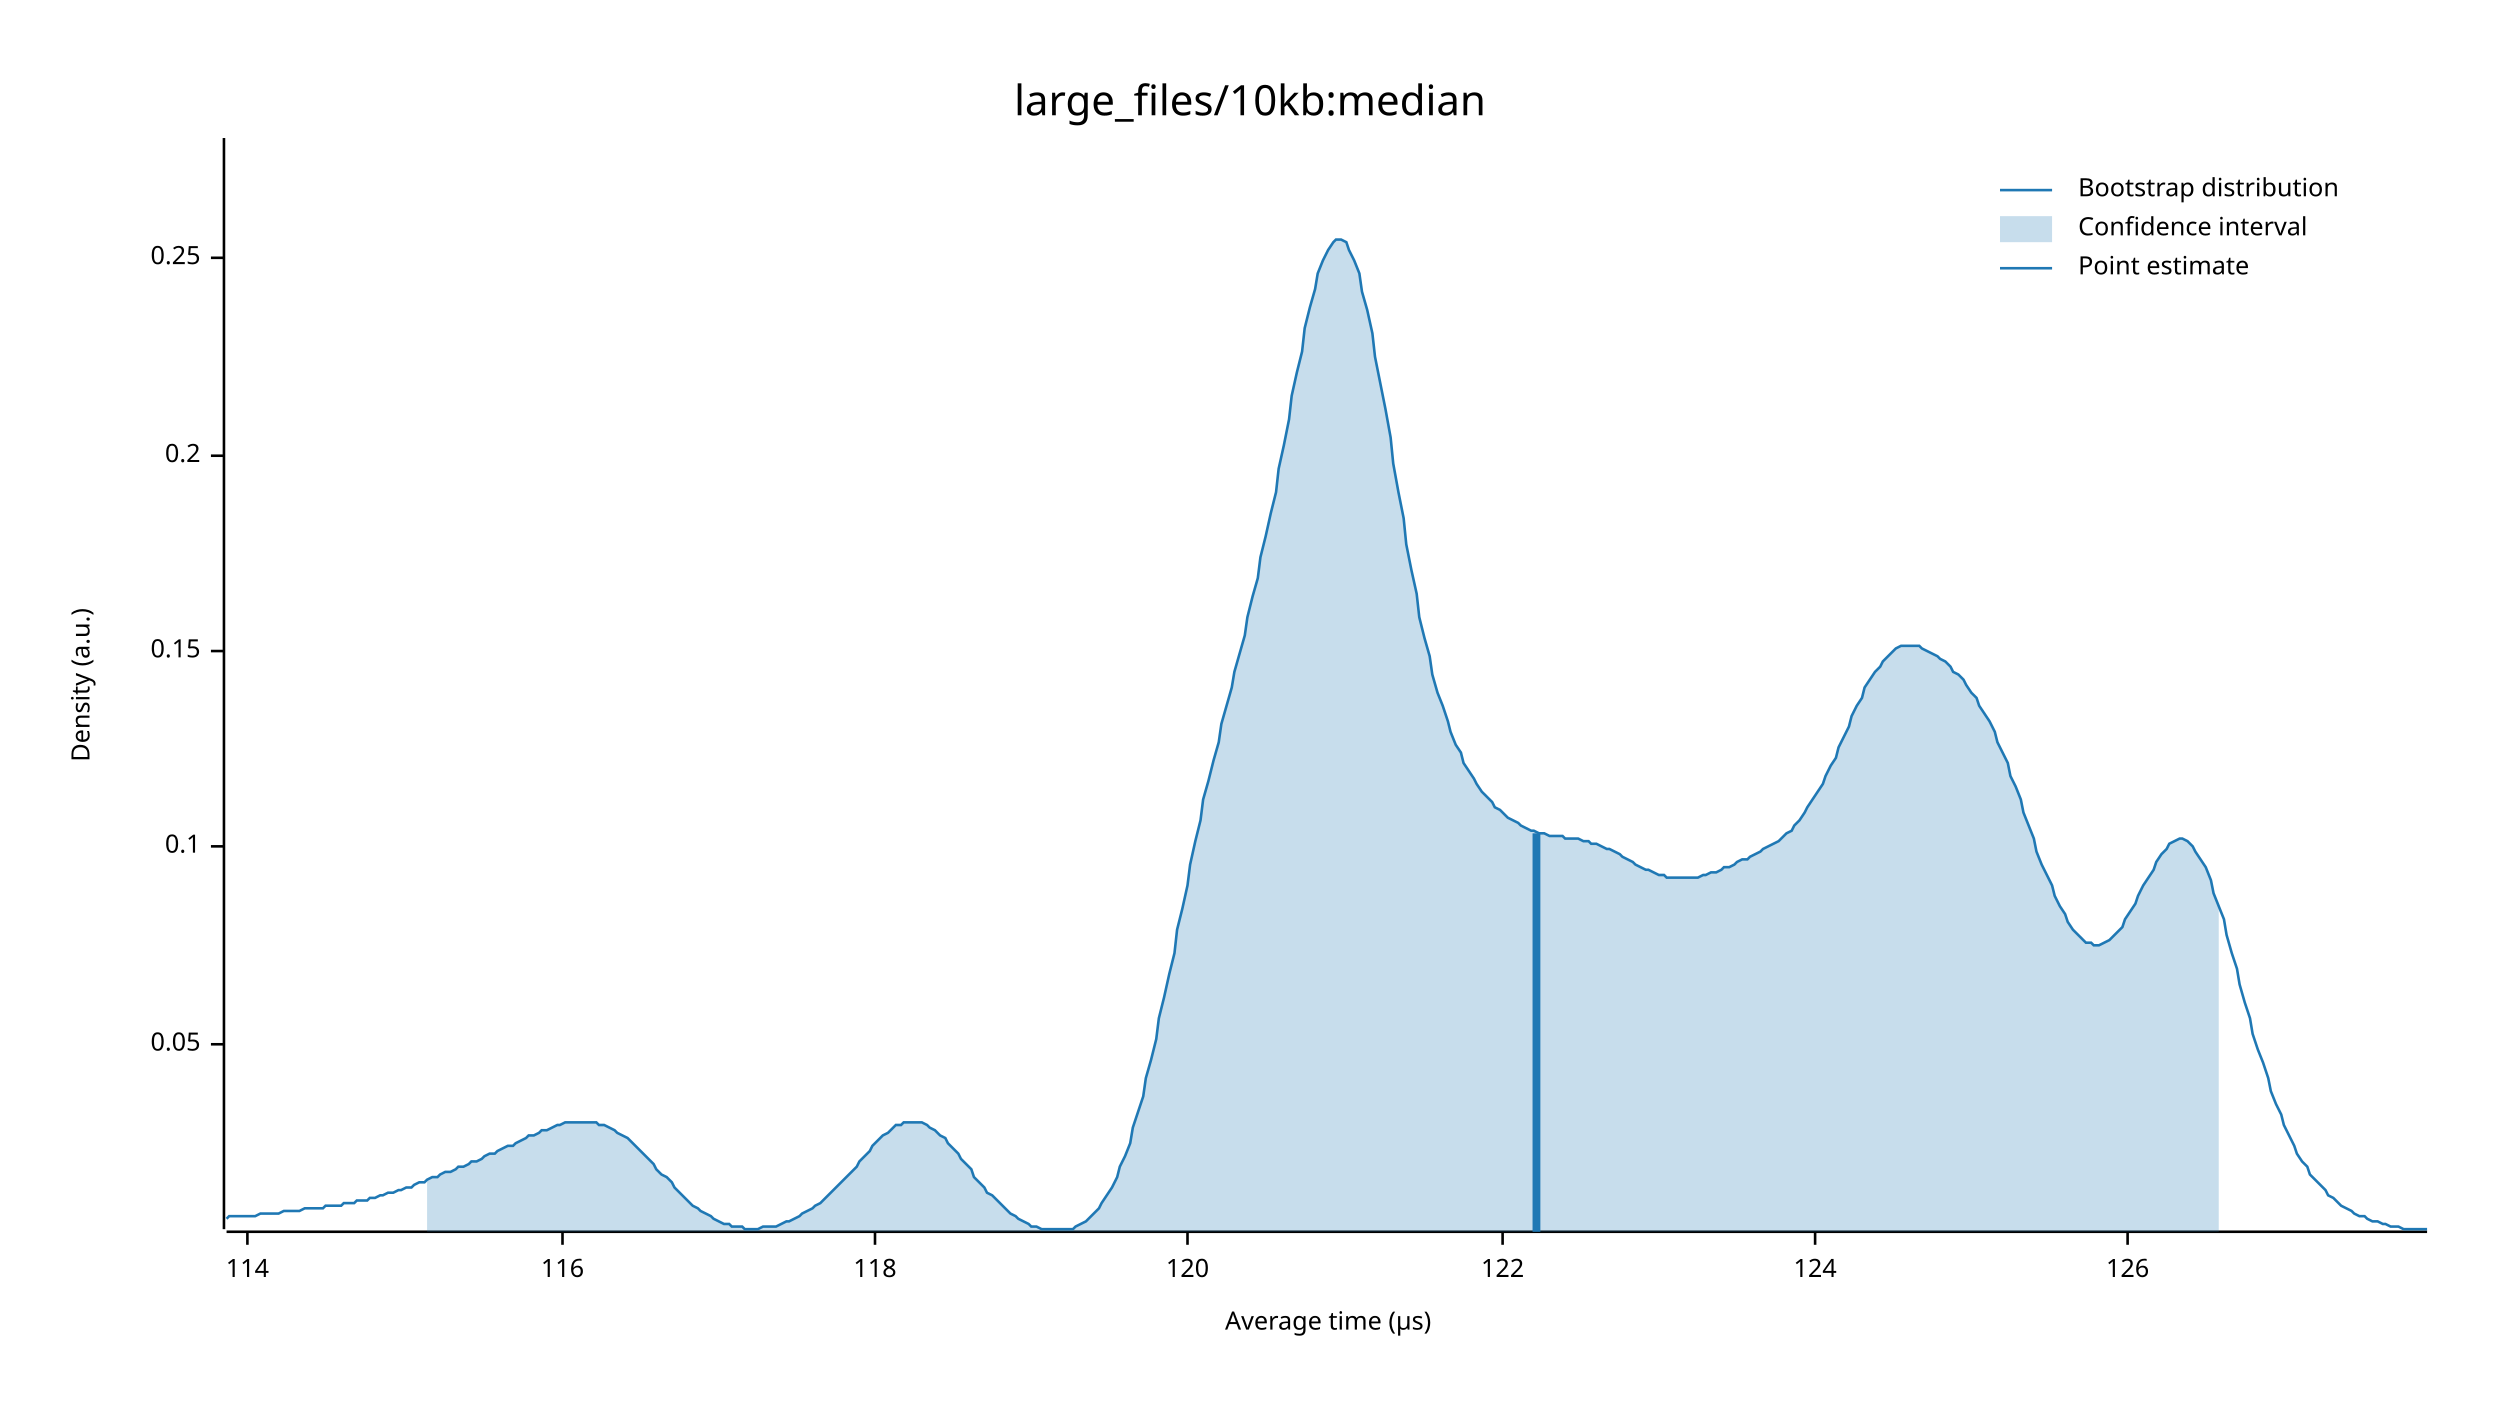
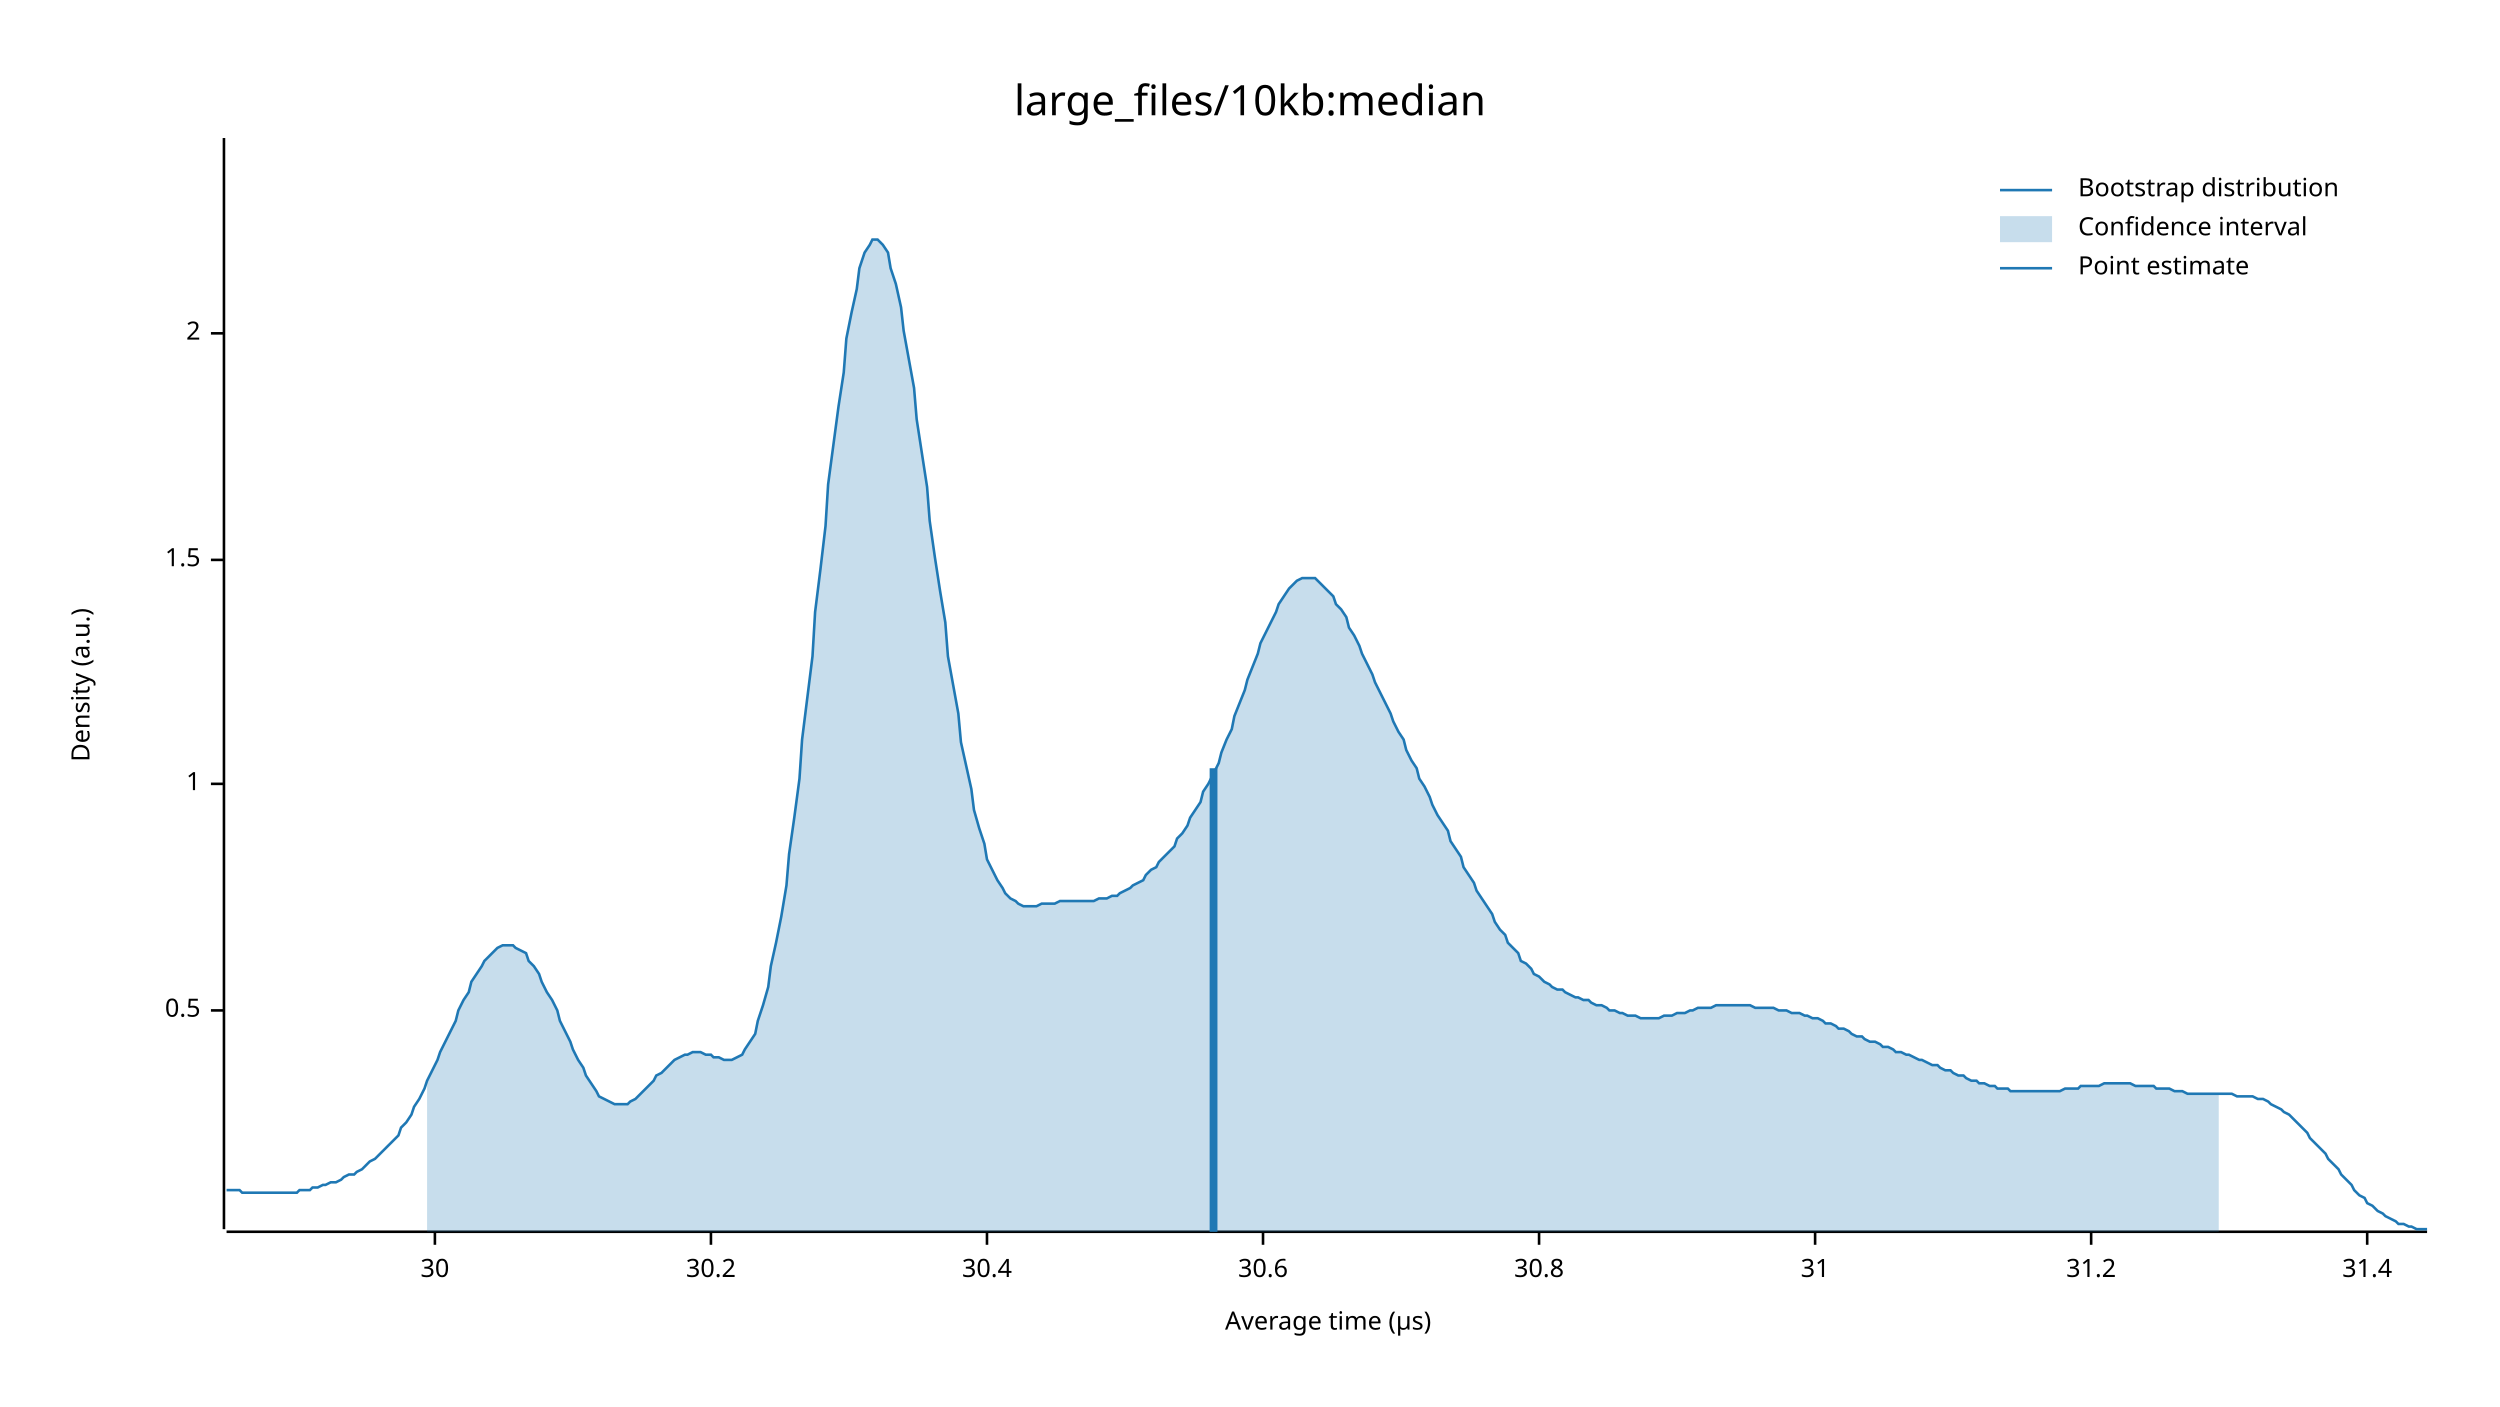
<svg xmlns="http://www.w3.org/2000/svg" width="960" height="540" viewBox="0 0 960 540">
  <text x="480" y="32" dy="0.76em" text-anchor="middle" font-family="sans-serif" font-size="16.129" opacity="1" fill="#000000">
large_files/10kb:median
</text>
  <text x="27" y="263" dy="0.76em" text-anchor="middle" font-family="sans-serif" font-size="9.677" opacity="1" fill="#000000" transform="rotate(270, 27, 263)">
Density (a.u.)
</text>
  <text x="510" y="513" dy="-0.5ex" text-anchor="middle" font-family="sans-serif" font-size="9.677" opacity="1" fill="#000000">
Average time (µs)
</text>
  <polyline fill="none" opacity="1" stroke="#000000" stroke-width="1" points="86,53 86,472 " />
-   <text x="77" y="401" dy="0.5ex" text-anchor="end" font-family="sans-serif" font-size="9.677" opacity="1" fill="#000000">
- 0.05
+   <text x="77" y="388" dy="0.5ex" text-anchor="end" font-family="sans-serif" font-size="9.677" opacity="1" fill="#000000">
+ 0.5
</text>
-   <polyline fill="none" opacity="1" stroke="#000000" stroke-width="1" points="81,401 86,401 " />
-   <text x="77" y="325" dy="0.5ex" text-anchor="end" font-family="sans-serif" font-size="9.677" opacity="1" fill="#000000">
- 0.1
+   <polyline fill="none" opacity="1" stroke="#000000" stroke-width="1" points="81,388 86,388 " />
+   <text x="77" y="301" dy="0.5ex" text-anchor="end" font-family="sans-serif" font-size="9.677" opacity="1" fill="#000000">
+ 1
</text>
-   <polyline fill="none" opacity="1" stroke="#000000" stroke-width="1" points="81,325 86,325 " />
-   <text x="77" y="250" dy="0.5ex" text-anchor="end" font-family="sans-serif" font-size="9.677" opacity="1" fill="#000000">
- 0.15
+   <polyline fill="none" opacity="1" stroke="#000000" stroke-width="1" points="81,301 86,301 " />
+   <text x="77" y="215" dy="0.5ex" text-anchor="end" font-family="sans-serif" font-size="9.677" opacity="1" fill="#000000">
+ 1.5
</text>
-   <polyline fill="none" opacity="1" stroke="#000000" stroke-width="1" points="81,250 86,250 " />
-   <text x="77" y="175" dy="0.5ex" text-anchor="end" font-family="sans-serif" font-size="9.677" opacity="1" fill="#000000">
- 0.2
+   <polyline fill="none" opacity="1" stroke="#000000" stroke-width="1" points="81,215 86,215 " />
+   <text x="77" y="128" dy="0.5ex" text-anchor="end" font-family="sans-serif" font-size="9.677" opacity="1" fill="#000000">
+ 2
</text>
-   <polyline fill="none" opacity="1" stroke="#000000" stroke-width="1" points="81,175 86,175 " />
-   <text x="77" y="99" dy="0.5ex" text-anchor="end" font-family="sans-serif" font-size="9.677" opacity="1" fill="#000000">
- 0.25
+   <polyline fill="none" opacity="1" stroke="#000000" stroke-width="1" points="81,128 86,128 " />
+   <polyline fill="none" opacity="1" stroke="#000000" stroke-width="1" points="87,473 932,473 " />
+   <text x="167" y="483" dy="0.76em" text-anchor="middle" font-family="sans-serif" font-size="9.677" opacity="1" fill="#000000">
+ 30
</text>
-   <polyline fill="none" opacity="1" stroke="#000000" stroke-width="1" points="81,99 86,99 " />
-   <polyline fill="none" opacity="1" stroke="#000000" stroke-width="1" points="87,473 932,473 " />
-   <text x="95" y="483" dy="0.76em" text-anchor="middle" font-family="sans-serif" font-size="9.677" opacity="1" fill="#000000">
- 114
+   <polyline fill="none" opacity="1" stroke="#000000" stroke-width="1" points="167,473 167,478 " />
+   <text x="273" y="483" dy="0.76em" text-anchor="middle" font-family="sans-serif" font-size="9.677" opacity="1" fill="#000000">
+ 30.2
</text>
-   <polyline fill="none" opacity="1" stroke="#000000" stroke-width="1" points="95,473 95,478 " />
-   <text x="216" y="483" dy="0.76em" text-anchor="middle" font-family="sans-serif" font-size="9.677" opacity="1" fill="#000000">
- 116
+   <polyline fill="none" opacity="1" stroke="#000000" stroke-width="1" points="273,473 273,478 " />
+   <text x="379" y="483" dy="0.76em" text-anchor="middle" font-family="sans-serif" font-size="9.677" opacity="1" fill="#000000">
+ 30.4
</text>
-   <polyline fill="none" opacity="1" stroke="#000000" stroke-width="1" points="216,473 216,478 " />
-   <text x="336" y="483" dy="0.76em" text-anchor="middle" font-family="sans-serif" font-size="9.677" opacity="1" fill="#000000">
- 118
+   <polyline fill="none" opacity="1" stroke="#000000" stroke-width="1" points="379,473 379,478 " />
+   <text x="485" y="483" dy="0.76em" text-anchor="middle" font-family="sans-serif" font-size="9.677" opacity="1" fill="#000000">
+ 30.6
</text>
-   <polyline fill="none" opacity="1" stroke="#000000" stroke-width="1" points="336,473 336,478 " />
-   <text x="456" y="483" dy="0.76em" text-anchor="middle" font-family="sans-serif" font-size="9.677" opacity="1" fill="#000000">
- 120
+   <polyline fill="none" opacity="1" stroke="#000000" stroke-width="1" points="485,473 485,478 " />
+   <text x="591" y="483" dy="0.76em" text-anchor="middle" font-family="sans-serif" font-size="9.677" opacity="1" fill="#000000">
+ 30.8
</text>
-   <polyline fill="none" opacity="1" stroke="#000000" stroke-width="1" points="456,473 456,478 " />
-   <text x="577" y="483" dy="0.76em" text-anchor="middle" font-family="sans-serif" font-size="9.677" opacity="1" fill="#000000">
- 122
- </text>
-   <polyline fill="none" opacity="1" stroke="#000000" stroke-width="1" points="577,473 577,478 " />
+   <polyline fill="none" opacity="1" stroke="#000000" stroke-width="1" points="591,473 591,478 " />
  <text x="697" y="483" dy="0.76em" text-anchor="middle" font-family="sans-serif" font-size="9.677" opacity="1" fill="#000000">
- 124
+ 31
</text>
  <polyline fill="none" opacity="1" stroke="#000000" stroke-width="1" points="697,473 697,478 " />
-   <text x="817" y="483" dy="0.76em" text-anchor="middle" font-family="sans-serif" font-size="9.677" opacity="1" fill="#000000">
- 126
+   <text x="803" y="483" dy="0.76em" text-anchor="middle" font-family="sans-serif" font-size="9.677" opacity="1" fill="#000000">
+ 31.2
</text>
-   <polyline fill="none" opacity="1" stroke="#000000" stroke-width="1" points="817,473 817,478 " />
-   <polyline fill="none" opacity="1" stroke="#1F78B4" stroke-width="1" points="87,468 88,467 90,467 92,467 93,467 95,467 97,467 98,467 100,466 102,466 103,466 105,466 107,466 109,465 110,465 112,465 114,465 115,465 117,464 119,464 120,464 122,464 124,464 125,463 127,463 129,463 131,463 132,462 134,462 136,462 137,461 139,461 141,461 142,460 144,460 146,459 147,459 149,458 151,458 153,457 154,457 156,456 158,456 159,455 161,454 163,454 164,453 166,452 168,452 169,451 171,450 173,450 175,449 176,448 178,448 180,447 181,446 183,446 185,445 186,444 188,443 190,443 191,442 193,441 195,440 197,440 198,439 200,438 202,437 203,436 205,436 207,435 208,434 210,434 212,433 214,432 215,432 217,431 219,431 220,431 222,431 224,431 225,431 227,431 229,431 230,432 232,432 234,433 236,434 237,435 239,436 241,437 242,438 244,440 246,442 247,443 249,445 251,447 252,449 254,451 256,452 258,454 259,456 261,458 263,460 264,461 266,463 268,464 269,465 271,466 273,467 274,468 276,469 278,470 280,470 281,471 283,471 285,471 286,472 288,472 290,472 291,472 293,471 295,471 296,471 298,471 300,470 302,469 303,469 305,468 307,467 308,466 310,465 312,464 313,463 315,462 317,460 318,459 320,457 322,455 324,453 325,452 327,450 329,448 330,446 332,444 334,442 335,440 337,438 339,436 341,435 342,434 344,432 346,432 347,431 349,431 351,431 352,431 354,431 356,432 357,433 359,434 361,436 363,437 364,439 366,441 368,443 369,445 371,447 373,449 374,452 376,454 378,456 379,458 381,459 383,461 385,463 386,464 388,466 390,467 391,468 393,469 395,470 396,471 398,471 400,472 401,472 403,472 405,472 407,472 408,472 410,472 412,472 413,471 415,470 417,469 418,468 420,466 422,464 423,462 425,459 427,456 429,452 430,448 432,444 434,439 435,433 437,427 439,421 440,414 442,407 444,399 445,391 447,383 449,374 451,366 452,357 454,349 456,340 457,332 459,323 461,315 462,307 464,300 466,292 468,285 469,278 471,271 473,264 474,258 476,251 478,244 479,237 481,229 483,222 484,214 486,206 488,197 490,189 491,180 493,171 495,161 496,152 498,143 500,135 501,126 503,118 505,111 506,105 508,100 510,96 512,93 513,92 515,92 517,93 518,96 520,100 522,105 523,112 525,119 527,128 528,137 530,147 532,157 534,168 535,178 537,189 539,199 540,209 542,219 544,228 545,237 547,245 549,252 550,259 552,266 554,271 556,277 557,281 559,286 561,289 562,293 564,296 566,299 567,301 569,304 571,306 573,308 574,310 576,311 578,313 579,314 581,315 583,316 584,317 586,318 588,319 589,319 591,320 593,320 595,321 596,321 598,321 600,321 601,322 603,322 605,322 606,322 608,323 610,323 611,324 613,324 615,325 617,326 618,326 620,327 622,328 623,329 625,330 627,331 628,332 630,333 632,334 633,334 635,335 637,336 639,336 640,337 642,337 644,337 645,337 647,337 649,337 650,337 652,337 654,336 655,336 657,335 659,335 661,334 662,333 664,333 666,332 667,331 669,330 671,330 672,329 674,328 676,327 677,326 679,325 681,324 683,323 684,322 686,320 688,319 689,317 691,315 693,312 694,310 696,307 698,304 700,301 701,298 703,294 705,291 706,287 708,283 710,279 711,275 713,271 715,268 716,264 718,261 720,258 722,256 723,254 725,252 727,250 728,249 730,248 732,248 733,248 735,248 737,248 738,249 740,250 742,251 744,252 745,253 747,254 749,256 750,258 752,259 754,261 755,263 757,266 759,268 760,271 762,274 764,277 766,281 767,285 769,289 771,293 772,298 774,302 776,307 777,312 779,317 781,322 782,327 784,332 786,336 788,340 789,344 791,348 793,351 794,354 796,357 798,359 799,360 801,362 803,362 804,363 806,363 808,362 810,361 811,360 813,358 815,356 816,353 818,350 820,347 821,344 823,340 825,337 827,334 828,331 830,328 832,326 833,324 835,323 837,322 838,322 840,323 842,325 843,327 845,330 847,333 849,338 850,343 852,348 854,353 855,359 857,366 859,372 860,378 862,385 864,391 865,397 867,403 869,408 871,414 872,419 874,424 876,428 877,432 879,436 881,440 882,443 884,446 886,448 887,451 889,453 891,455 893,457 894,459 896,460 898,462 899,463 901,464 903,465 904,466 906,467 908,467 909,468 911,469 913,469 915,470 916,470 918,471 920,471 921,471 923,472 925,472 926,472 928,472 930,472 932,472 " />
-   <polygon opacity="0.25" fill="#1F78B4" points="164,453 166,452 168,452 169,451 171,450 173,450 175,449 176,448 178,448 180,447 181,446 183,446 185,445 186,444 188,443 190,443 191,442 193,441 195,440 197,440 198,439 200,438 202,437 203,436 205,436 207,435 208,434 210,434 212,433 214,432 215,432 217,431 219,431 220,431 222,431 224,431 225,431 227,431 229,431 230,432 232,432 234,433 236,434 237,435 239,436 241,437 242,438 244,440 246,442 247,443 249,445 251,447 252,449 254,451 256,452 258,454 259,456 261,458 263,460 264,461 266,463 268,464 269,465 271,466 273,467 274,468 276,469 278,470 280,470 281,471 283,471 285,471 286,472 288,472 290,472 291,472 293,471 295,471 296,471 298,471 300,470 302,469 303,469 305,468 307,467 308,466 310,465 312,464 313,463 315,462 317,460 318,459 320,457 322,455 324,453 325,452 327,450 329,448 330,446 332,444 334,442 335,440 337,438 339,436 341,435 342,434 344,432 346,432 347,431 349,431 351,431 352,431 354,431 356,432 357,433 359,434 361,436 363,437 364,439 366,441 368,443 369,445 371,447 373,449 374,452 376,454 378,456 379,458 381,459 383,461 385,463 386,464 388,466 390,467 391,468 393,469 395,470 396,471 398,471 400,472 401,472 403,472 405,472 407,472 408,472 410,472 412,472 413,471 415,470 417,469 418,468 420,466 422,464 423,462 425,459 427,456 429,452 430,448 432,444 434,439 435,433 437,427 439,421 440,414 442,407 444,399 445,391 447,383 449,374 451,366 452,357 454,349 456,340 457,332 459,323 461,315 462,307 464,300 466,292 468,285 469,278 471,271 473,264 474,258 476,251 478,244 479,237 481,229 483,222 484,214 486,206 488,197 490,189 491,180 493,171 495,161 496,152 498,143 500,135 501,126 503,118 505,111 506,105 508,100 510,96 512,93 513,92 515,92 517,93 518,96 520,100 522,105 523,112 525,119 527,128 528,137 530,147 532,157 534,168 535,178 537,189 539,199 540,209 542,219 544,228 545,237 547,245 549,252 550,259 552,266 554,271 556,277 557,281 559,286 561,289 562,293 564,296 566,299 567,301 569,304 571,306 573,308 574,310 576,311 578,313 579,314 581,315 583,316 584,317 586,318 588,319 589,319 591,320 593,320 595,321 596,321 598,321 600,321 601,322 603,322 605,322 606,322 608,323 610,323 611,324 613,324 615,325 617,326 618,326 620,327 622,328 623,329 625,330 627,331 628,332 630,333 632,334 633,334 635,335 637,336 639,336 640,337 642,337 644,337 645,337 647,337 649,337 650,337 652,337 654,336 655,336 657,335 659,335 661,334 662,333 664,333 666,332 667,331 669,330 671,330 672,329 674,328 676,327 677,326 679,325 681,324 683,323 684,322 686,320 688,319 689,317 691,315 693,312 694,310 696,307 698,304 700,301 701,298 703,294 705,291 706,287 708,283 710,279 711,275 713,271 715,268 716,264 718,261 720,258 722,256 723,254 725,252 727,250 728,249 730,248 732,248 733,248 735,248 737,248 738,249 740,250 742,251 744,252 745,253 747,254 749,256 750,258 752,259 754,261 755,263 757,266 759,268 760,271 762,274 764,277 766,281 767,285 769,289 771,293 772,298 774,302 776,307 777,312 779,317 781,322 782,327 784,332 786,336 788,340 789,344 791,348 793,351 794,354 796,357 798,359 799,360 801,362 803,362 804,363 806,363 808,362 810,361 811,360 813,358 815,356 816,353 818,350 820,347 821,344 823,340 825,337 827,334 828,331 830,328 832,326 833,324 835,323 837,322 838,322 840,323 842,325 843,327 845,330 847,333 849,338 850,343 852,348 852,473 164,473 " />
-   <polyline fill="none" opacity="1" stroke="#1F78B4" stroke-width="3" points="590,473 590,320 " />
+   <polyline fill="none" opacity="1" stroke="#000000" stroke-width="1" points="803,473 803,478 " />
+   <text x="909" y="483" dy="0.76em" text-anchor="middle" font-family="sans-serif" font-size="9.677" opacity="1" fill="#000000">
+ 31.4
+ </text>
+   <polyline fill="none" opacity="1" stroke="#000000" stroke-width="1" points="909,473 909,478 " />
+   <polyline fill="none" opacity="1" stroke="#1F78B4" stroke-width="1" points="87,457 88,457 90,457 92,457 93,458 95,458 97,458 98,458 100,458 102,458 103,458 105,458 107,458 109,458 110,458 112,458 114,458 115,457 117,457 119,457 120,456 122,456 124,455 125,455 127,454 129,454 131,453 132,452 134,451 136,451 137,450 139,449 141,447 142,446 144,445 146,443 147,442 149,440 151,438 153,436 154,433 156,431 158,428 159,425 161,422 163,418 164,415 166,411 168,407 169,404 171,400 173,396 175,392 176,388 178,384 180,381 181,377 183,374 185,371 186,369 188,367 190,365 191,364 193,363 195,363 197,363 198,364 200,365 202,366 203,369 205,371 207,374 208,377 210,381 212,384 214,388 215,392 217,396 219,400 220,403 222,407 224,410 225,413 227,416 229,419 230,421 232,422 234,423 236,424 237,424 239,424 241,424 242,423 244,422 246,420 247,419 249,417 251,415 252,413 254,412 256,410 258,408 259,407 261,406 263,405 264,405 266,404 268,404 269,404 271,405 273,405 274,406 276,406 278,407 280,407 281,407 283,406 285,405 286,403 288,400 290,397 291,392 293,386 295,379 296,371 298,362 300,352 302,340 303,328 305,314 307,299 308,284 310,268 312,252 313,235 315,219 317,202 318,186 320,171 322,156 324,143 325,130 327,120 329,111 330,103 332,97 334,94 335,92 337,92 339,94 341,97 342,103 344,109 346,118 347,127 349,138 351,149 352,161 354,174 356,187 357,200 359,214 361,227 363,239 364,252 366,263 368,274 369,285 371,294 373,303 374,311 376,318 378,324 379,330 381,334 383,338 385,341 386,343 388,345 390,346 391,347 393,348 395,348 396,348 398,348 400,347 401,347 403,347 405,347 407,346 408,346 410,346 412,346 413,346 415,346 417,346 418,346 420,346 422,345 423,345 425,345 427,344 429,344 430,343 432,342 434,341 435,340 437,339 439,338 440,336 442,334 444,333 445,331 447,329 449,327 451,325 452,322 454,320 456,317 457,314 459,311 461,308 462,304 464,301 466,297 468,293 469,289 471,284 473,280 474,275 476,270 478,265 479,261 481,256 483,251 484,247 486,243 488,239 490,235 491,232 493,229 495,226 496,225 498,223 500,222 501,222 503,222 505,222 506,223 508,225 510,227 512,229 513,232 515,234 517,237 518,241 520,244 522,248 523,251 525,255 527,259 528,262 530,266 532,270 534,274 535,277 537,281 539,284 540,288 542,292 544,295 545,299 547,302 549,306 550,309 552,313 554,316 556,319 557,323 559,326 561,329 562,333 564,336 566,339 567,342 569,345 571,348 573,351 574,354 576,357 578,359 579,362 581,364 583,366 584,369 586,370 588,372 589,374 591,375 593,377 595,378 596,379 598,380 600,380 601,381 603,382 605,383 606,383 608,384 610,384 611,385 613,386 615,386 617,387 618,388 620,388 622,389 623,389 625,390 627,390 628,390 630,391 632,391 633,391 635,391 637,391 639,390 640,390 642,390 644,389 645,389 647,389 649,388 650,388 652,387 654,387 655,387 657,387 659,386 661,386 662,386 664,386 666,386 667,386 669,386 671,386 672,386 674,387 676,387 677,387 679,387 681,387 683,388 684,388 686,388 688,389 689,389 691,389 693,390 694,390 696,391 698,391 700,392 701,393 703,393 705,394 706,395 708,395 710,396 711,397 713,398 715,398 716,399 718,400 720,400 722,401 723,402 725,402 727,403 728,404 730,404 732,405 733,405 735,406 737,407 738,407 740,408 742,409 744,409 745,410 747,411 749,411 750,412 752,413 754,413 755,414 757,415 759,415 760,416 762,416 764,417 766,417 767,418 769,418 771,418 772,419 774,419 776,419 777,419 779,419 781,419 782,419 784,419 786,419 788,419 789,419 791,419 793,418 794,418 796,418 798,418 799,417 801,417 803,417 804,417 806,417 808,416 810,416 811,416 813,416 815,416 816,416 818,416 820,417 821,417 823,417 825,417 827,417 828,418 830,418 832,418 833,418 835,419 837,419 838,419 840,420 842,420 843,420 845,420 847,420 849,420 850,420 852,420 854,420 855,420 857,420 859,421 860,421 862,421 864,421 865,421 867,422 869,422 871,423 872,424 874,425 876,426 877,427 879,428 881,430 882,431 884,433 886,435 887,437 889,439 891,441 893,443 894,445 896,447 898,449 899,451 901,453 903,455 904,457 906,459 908,460 909,462 911,463 913,465 915,466 916,467 918,468 920,469 921,470 923,470 925,471 926,471 928,472 930,472 932,472 " />
+   <polygon opacity="0.25" fill="#1F78B4" points="164,415 166,411 168,407 169,404 171,400 173,396 175,392 176,388 178,384 180,381 181,377 183,374 185,371 186,369 188,367 190,365 191,364 193,363 195,363 197,363 198,364 200,365 202,366 203,369 205,371 207,374 208,377 210,381 212,384 214,388 215,392 217,396 219,400 220,403 222,407 224,410 225,413 227,416 229,419 230,421 232,422 234,423 236,424 237,424 239,424 241,424 242,423 244,422 246,420 247,419 249,417 251,415 252,413 254,412 256,410 258,408 259,407 261,406 263,405 264,405 266,404 268,404 269,404 271,405 273,405 274,406 276,406 278,407 280,407 281,407 283,406 285,405 286,403 288,400 290,397 291,392 293,386 295,379 296,371 298,362 300,352 302,340 303,328 305,314 307,299 308,284 310,268 312,252 313,235 315,219 317,202 318,186 320,171 322,156 324,143 325,130 327,120 329,111 330,103 332,97 334,94 335,92 337,92 339,94 341,97 342,103 344,109 346,118 347,127 349,138 351,149 352,161 354,174 356,187 357,200 359,214 361,227 363,239 364,252 366,263 368,274 369,285 371,294 373,303 374,311 376,318 378,324 379,330 381,334 383,338 385,341 386,343 388,345 390,346 391,347 393,348 395,348 396,348 398,348 400,347 401,347 403,347 405,347 407,346 408,346 410,346 412,346 413,346 415,346 417,346 418,346 420,346 422,345 423,345 425,345 427,344 429,344 430,343 432,342 434,341 435,340 437,339 439,338 440,336 442,334 444,333 445,331 447,329 449,327 451,325 452,322 454,320 456,317 457,314 459,311 461,308 462,304 464,301 466,297 468,293 469,289 471,284 473,280 474,275 476,270 478,265 479,261 481,256 483,251 484,247 486,243 488,239 490,235 491,232 493,229 495,226 496,225 498,223 500,222 501,222 503,222 505,222 506,223 508,225 510,227 512,229 513,232 515,234 517,237 518,241 520,244 522,248 523,251 525,255 527,259 528,262 530,266 532,270 534,274 535,277 537,281 539,284 540,288 542,292 544,295 545,299 547,302 549,306 550,309 552,313 554,316 556,319 557,323 559,326 561,329 562,333 564,336 566,339 567,342 569,345 571,348 573,351 574,354 576,357 578,359 579,362 581,364 583,366 584,369 586,370 588,372 589,374 591,375 593,377 595,378 596,379 598,380 600,380 601,381 603,382 605,383 606,383 608,384 610,384 611,385 613,386 615,386 617,387 618,388 620,388 622,389 623,389 625,390 627,390 628,390 630,391 632,391 633,391 635,391 637,391 639,390 640,390 642,390 644,389 645,389 647,389 649,388 650,388 652,387 654,387 655,387 657,387 659,386 661,386 662,386 664,386 666,386 667,386 669,386 671,386 672,386 674,387 676,387 677,387 679,387 681,387 683,388 684,388 686,388 688,389 689,389 691,389 693,390 694,390 696,391 698,391 700,392 701,393 703,393 705,394 706,395 708,395 710,396 711,397 713,398 715,398 716,399 718,400 720,400 722,401 723,402 725,402 727,403 728,404 730,404 732,405 733,405 735,406 737,407 738,407 740,408 742,409 744,409 745,410 747,411 749,411 750,412 752,413 754,413 755,414 757,415 759,415 760,416 762,416 764,417 766,417 767,418 769,418 771,418 772,419 774,419 776,419 777,419 779,419 781,419 782,419 784,419 786,419 788,419 789,419 791,419 793,418 794,418 796,418 798,418 799,417 801,417 803,417 804,417 806,417 808,416 810,416 811,416 813,416 815,416 816,416 818,416 820,417 821,417 823,417 825,417 827,417 828,418 830,418 832,418 833,418 835,419 837,419 838,419 840,420 842,420 843,420 845,420 847,420 849,420 850,420 852,420 852,473 164,473 " />
+   <polyline fill="none" opacity="1" stroke="#1F78B4" stroke-width="3" points="466,473 466,295 " />
  <text x="798" y="68" dy="0.76em" text-anchor="start" font-family="sans-serif" font-size="9.677" opacity="1" fill="#000000">
Bootstrap distribution
</text>
  <text x="798" y="83" dy="0.76em" text-anchor="start" font-family="sans-serif" font-size="9.677" opacity="1" fill="#000000">
Confidence interval
</text>
  <text x="798" y="98" dy="0.76em" text-anchor="start" font-family="sans-serif" font-size="9.677" opacity="1" fill="#000000">
Point estimate
</text>
  <polyline fill="none" opacity="1" stroke="#1F78B4" stroke-width="1" points="768,73 788,73 " />
  <rect x="768" y="83" width="20" height="10" opacity="0.25" fill="#1F78B4" stroke="none" />
  <polyline fill="none" opacity="1" stroke="#1F78B4" stroke-width="1" points="768,103 788,103 " />
</svg>
